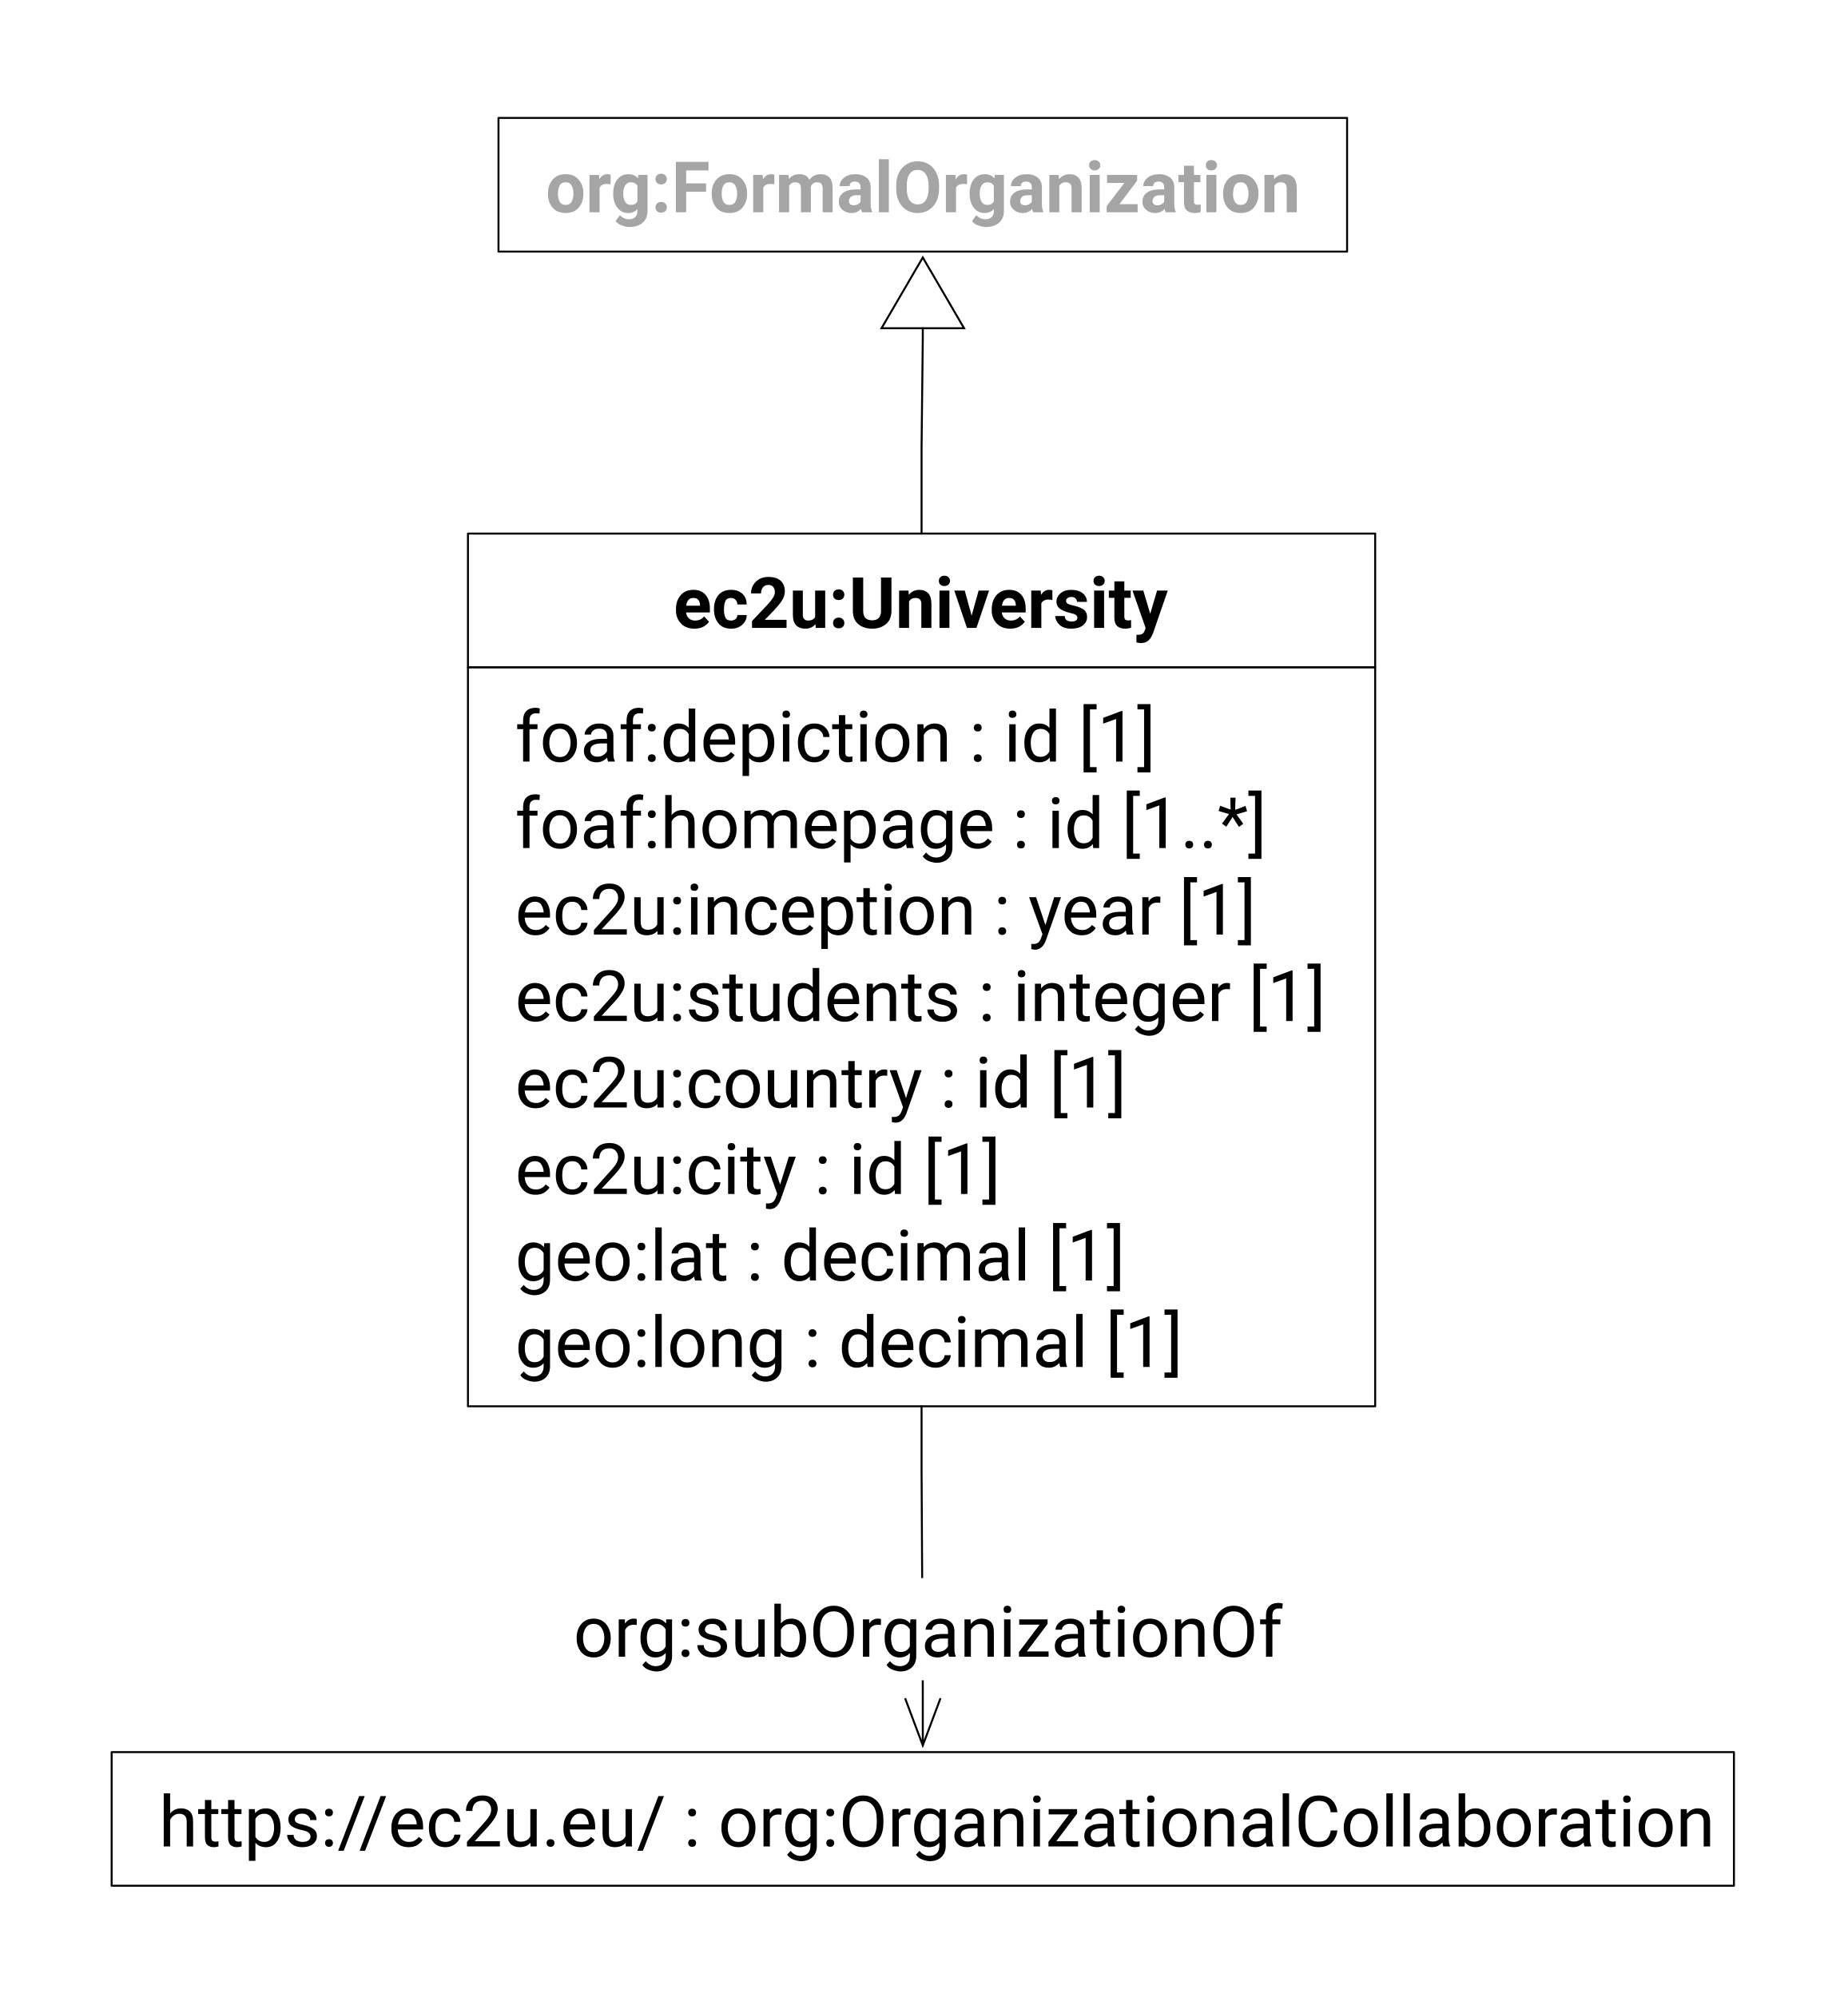
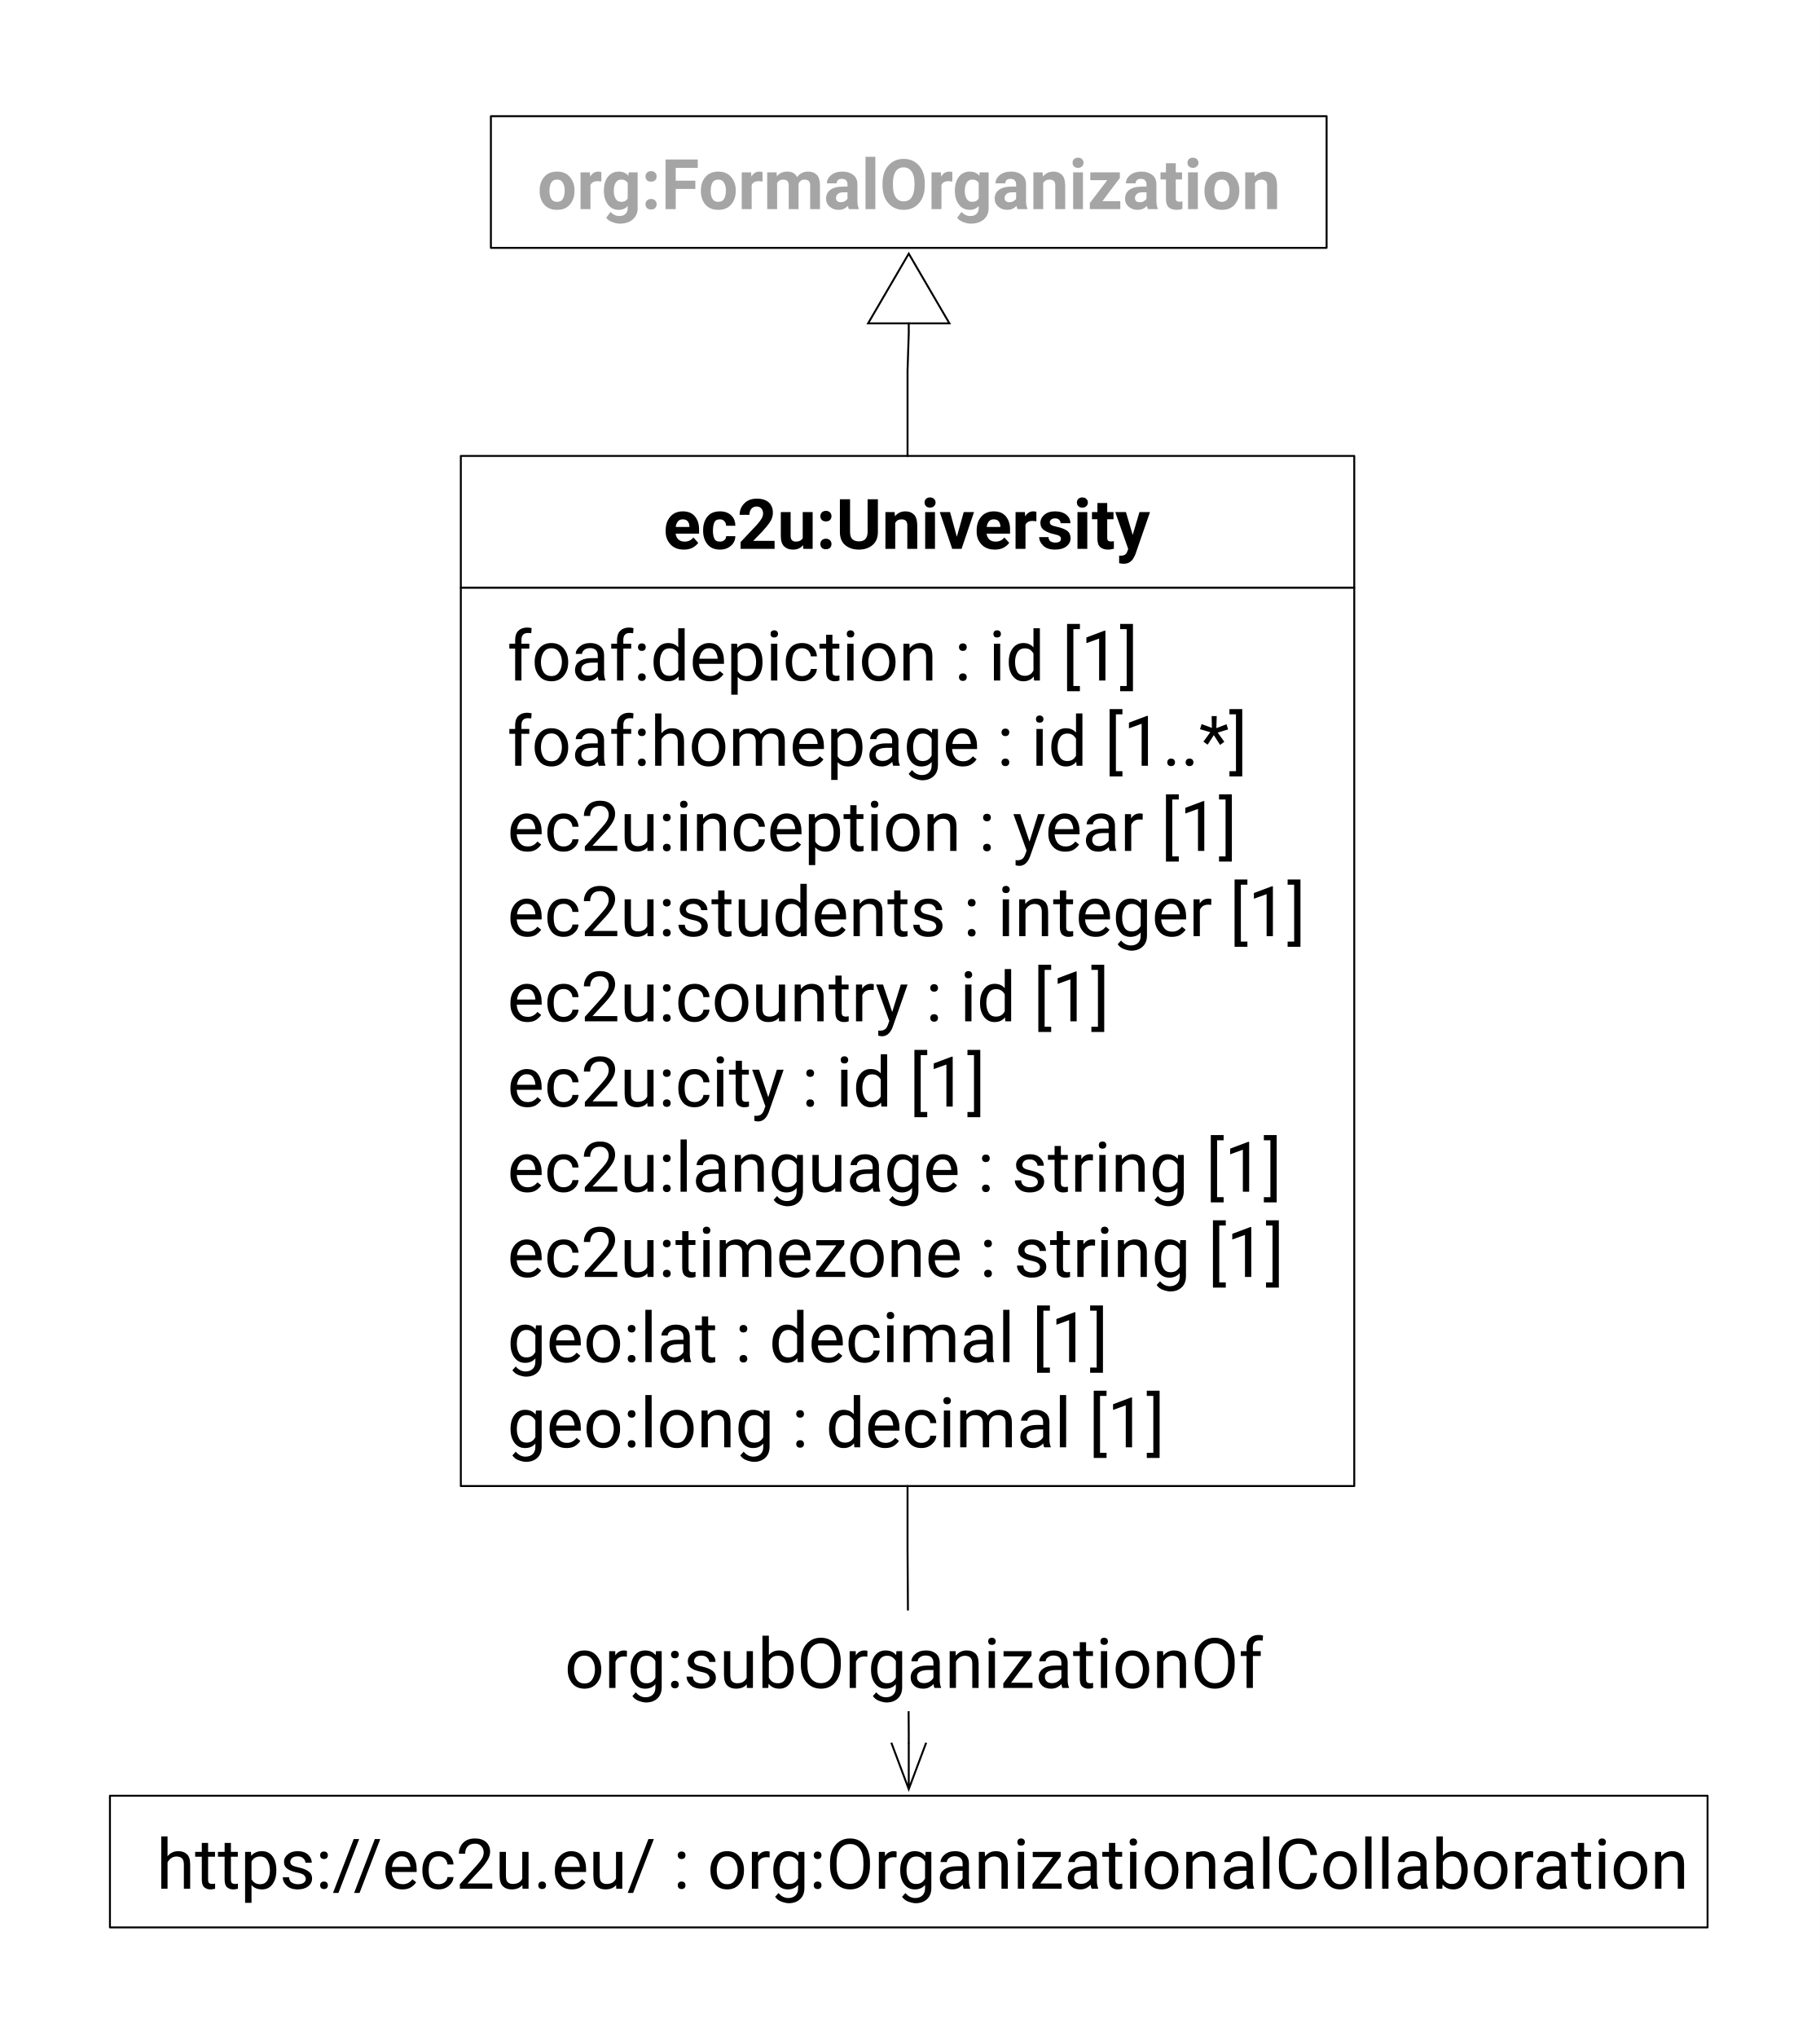
- <svg xmlns="http://www.w3.org/2000/svg" xmlns:xlink="http://www.w3.org/1999/xlink" version="1.1" viewBox="51 174 235 254" width="235" height="254">
+ <svg xmlns="http://www.w3.org/2000/svg" xmlns:xlink="http://www.w3.org/1999/xlink" version="1.1" viewBox="51 174 235 263" width="235" height="263">
  <defs>
    <marker orient="auto" overflow="visible" markerUnits="strokeWidth" id="UMLInheritance_Marker" stroke-linejoin="miter" stroke-miterlimit="10" viewBox="-1 -22 38 44" markerWidth="38" markerHeight="44" color="black">
      <g>
        <path d="M 36 0 L 0 -21 L 0 21 Z" fill="none" stroke="currentColor" stroke-width="1" />
      </g>
    </marker>
    <marker orient="auto" overflow="visible" markerUnits="strokeWidth" id="StickArrow_Marker" stroke-linejoin="miter" stroke-miterlimit="10" viewBox="-1 -10 26 20" markerWidth="26" markerHeight="20" color="black">
      <g>
        <path d="M 24 0 L 0 0 M 0 -9 L 24 0 L 0 9" fill="none" stroke="currentColor" stroke-width="1" />
      </g>
    </marker>
  </defs>
-   <g id="universities" stroke="none" stroke-opacity="1" stroke-dasharray="none" fill="none" fill-opacity="1">
-     <rect fill="white" x="51" y="174" width="235" height="254" />
+   <g id="universities" fill="none" fill-opacity="1" stroke="none" stroke-dasharray="none" stroke-opacity="1">
+     <rect fill="white" x="51" y="174" width="235" height="263" />
    <g id="universities_Layer_1">
      <g id="Group_163">
        <g id="Graphic_165">
-           <rect x="110.507" y="258.866" width="115.368" height="94" fill="white" />
-           <rect x="110.507" y="258.866" width="115.368" height="94" stroke="black" stroke-linecap="round" stroke-linejoin="round" stroke-width=".25" />
-           <text transform="translate(116.5067 261.8661)" fill="black">
+           <rect x="110.507" y="249.866" width="115.368" height="116" fill="white" />
+           <rect x="110.507" y="249.866" width="115.368" height="116" stroke="black" stroke-linecap="round" stroke-linejoin="round" stroke-width=".25" />
+           <text transform="translate(116.5067 252.8661)" fill="black">
            <tspan font-family="Roboto" font-size="9" fill="black" x="0" y="9">foaf:depiction : id [1]
                        </tspan>
            <tspan font-family="Roboto" font-size="9" fill="black" x="0" y="20">foaf:homepage : id [1..*]
                        </tspan>
            <tspan font-family="Roboto" font-size="9" fill="black" x="0" y="31">ec2u:inception : year [1]
                        </tspan>
            <tspan font-family="Roboto" font-size="9" fill="black" x="0" y="42">ec2u:students : integer
                            [1]
                        </tspan>
            <tspan font-family="Roboto" font-size="9" fill="black" x="0" y="53">ec2u:country : id [1]
                        </tspan>
            <tspan font-family="Roboto" font-size="9" fill="black" x="0" y="64">ec2u:city : id [1]</tspan>
-             <tspan font-family="Roboto" font-size="9" fill="black" x="0" y="75">geo:lat : decimal [1]
+             <tspan font-family="Roboto" font-size="9" fill="black" x="0" y="75">ec2u:language : string [1]
                        </tspan>
-             <tspan font-family="Roboto" font-size="9" fill="black" x="0" y="86">geo:long : decimal [1]
+             <tspan font-family="Roboto" font-size="9" fill="black" x="0" y="86">ec2u:timezone : string [1]
+                         </tspan>
+             <tspan font-family="Roboto" font-size="9" fill="black" x="0" y="97">geo:lat : decimal [1]
+                         </tspan>
+             <tspan font-family="Roboto" font-size="9" fill="black" x="0" y="108">geo:long : decimal [1]
                        </tspan>
          </text>
        </g>
        <g id="Graphic_164">
-           <rect x="110.507" y="241.866" width="115.368" height="17" fill="white" />
-           <rect x="110.507" y="241.866" width="115.368" height="17" stroke="black" stroke-linecap="round" stroke-linejoin="round" stroke-width=".25" />
-           <text transform="translate(136.6314 244.8661)" fill="black">
+           <rect x="110.507" y="232.866" width="115.368" height="17" fill="white" />
+           <rect x="110.507" y="232.866" width="115.368" height="17" stroke="black" stroke-linecap="round" stroke-linejoin="round" stroke-width=".25" />
+           <text transform="translate(136.6314 235.8661)" fill="black">
            <tspan font-family="Roboto" font-weight="bold" font-size="9" fill="black" x="0" y="9">
                            ec2u:University
                        </tspan>
          </text>
        </g>
      </g>
      <g id="Group_161">
        <g id="Graphic_162">
          <a xlink:href="agents.svg">
            <rect x="114.389" y="189" width="107.915" height="17" fill="white" />
            <rect x="114.389" y="189" width="107.915" height="17" stroke="black" stroke-linecap="round" stroke-linejoin="round" stroke-width=".25" />
            <text transform="translate(120.3892 192)" fill="#a5a5a5">
              <tspan font-family="Roboto" font-weight="bold" font-size="9" fill="#a5a5a5" x="0" y="9">
                                org:FormalOrganization
                            </tspan>
            </text>
          </a>
        </g>
      </g>
      <g id="Line_158">
-         <path d="M 168.191 241.866 L 168.191 230.866 L 168.347 217 L 168.347 215.75" marker-end="url(#UMLInheritance_Marker)" stroke="black" stroke-linecap="round" stroke-linejoin="round" stroke-width=".25" />
+         <path d="M 168.191 232.866 L 168.191 221.866 L 168.347 217 L 168.347 215.75" marker-end="url(#UMLInheritance_Marker)" stroke="black" stroke-linecap="round" stroke-linejoin="round" stroke-width=".25" />
      </g>
      <g id="Group_155">
        <g id="Graphic_156">
          <a xlink:href="agents.svg">
-             <rect x="65.197" y="396.85" width="206.3" height="17" fill="white" />
-             <rect x="65.197" y="396.85" width="206.3" height="17" stroke="black" stroke-linecap="round" stroke-linejoin="round" stroke-width=".25" />
-             <text transform="translate(71.19685 399.8504)" fill="black">
+             <rect x="65.197" y="405.85" width="206.3" height="17" fill="white" />
+             <rect x="65.197" y="405.85" width="206.3" height="17" stroke="black" stroke-linecap="round" stroke-linejoin="round" stroke-width=".25" />
+             <text transform="translate(71.19685 408.8504)" fill="black">
              <tspan font-family="Roboto" font-size="9" fill="black" x="0" y="9">https://ec2u.eu/ :
                                org:OrganizationalCollaboration
                            </tspan>
            </text>
          </a>
        </g>
      </g>
      <g id="Line_154">
-         <path d="M 168.191 352.866 L 168.191 360.966 L 168.347 388.75 L 168.347 390" marker-end="url(#StickArrow_Marker)" stroke="black" stroke-linecap="round" stroke-linejoin="round" stroke-width=".25" />
+         <path d="M 168.191 365.866 L 168.191 373.966 L 168.347 397.75 L 168.347 399" marker-end="url(#StickArrow_Marker)" stroke="black" stroke-linecap="round" stroke-linejoin="round" stroke-width=".25" />
      </g>
      <g id="Graphic_153">
-         <rect x="120.924" y="374.719" width="94.761" height="13" fill="white" />
-         <text transform="translate(123.9241 375.7193)" fill="black">
+         <rect x="120.905" y="381.934" width="94.761" height="13" fill="white" />
+         <text transform="translate(123.9053 382.9339)" fill="black">
          <tspan font-family="Roboto" font-size="9" fill="black" x="0" y="9">org:subOrganizationOf</tspan>
        </text>
      </g>
    </g>
  </g>
</svg>
